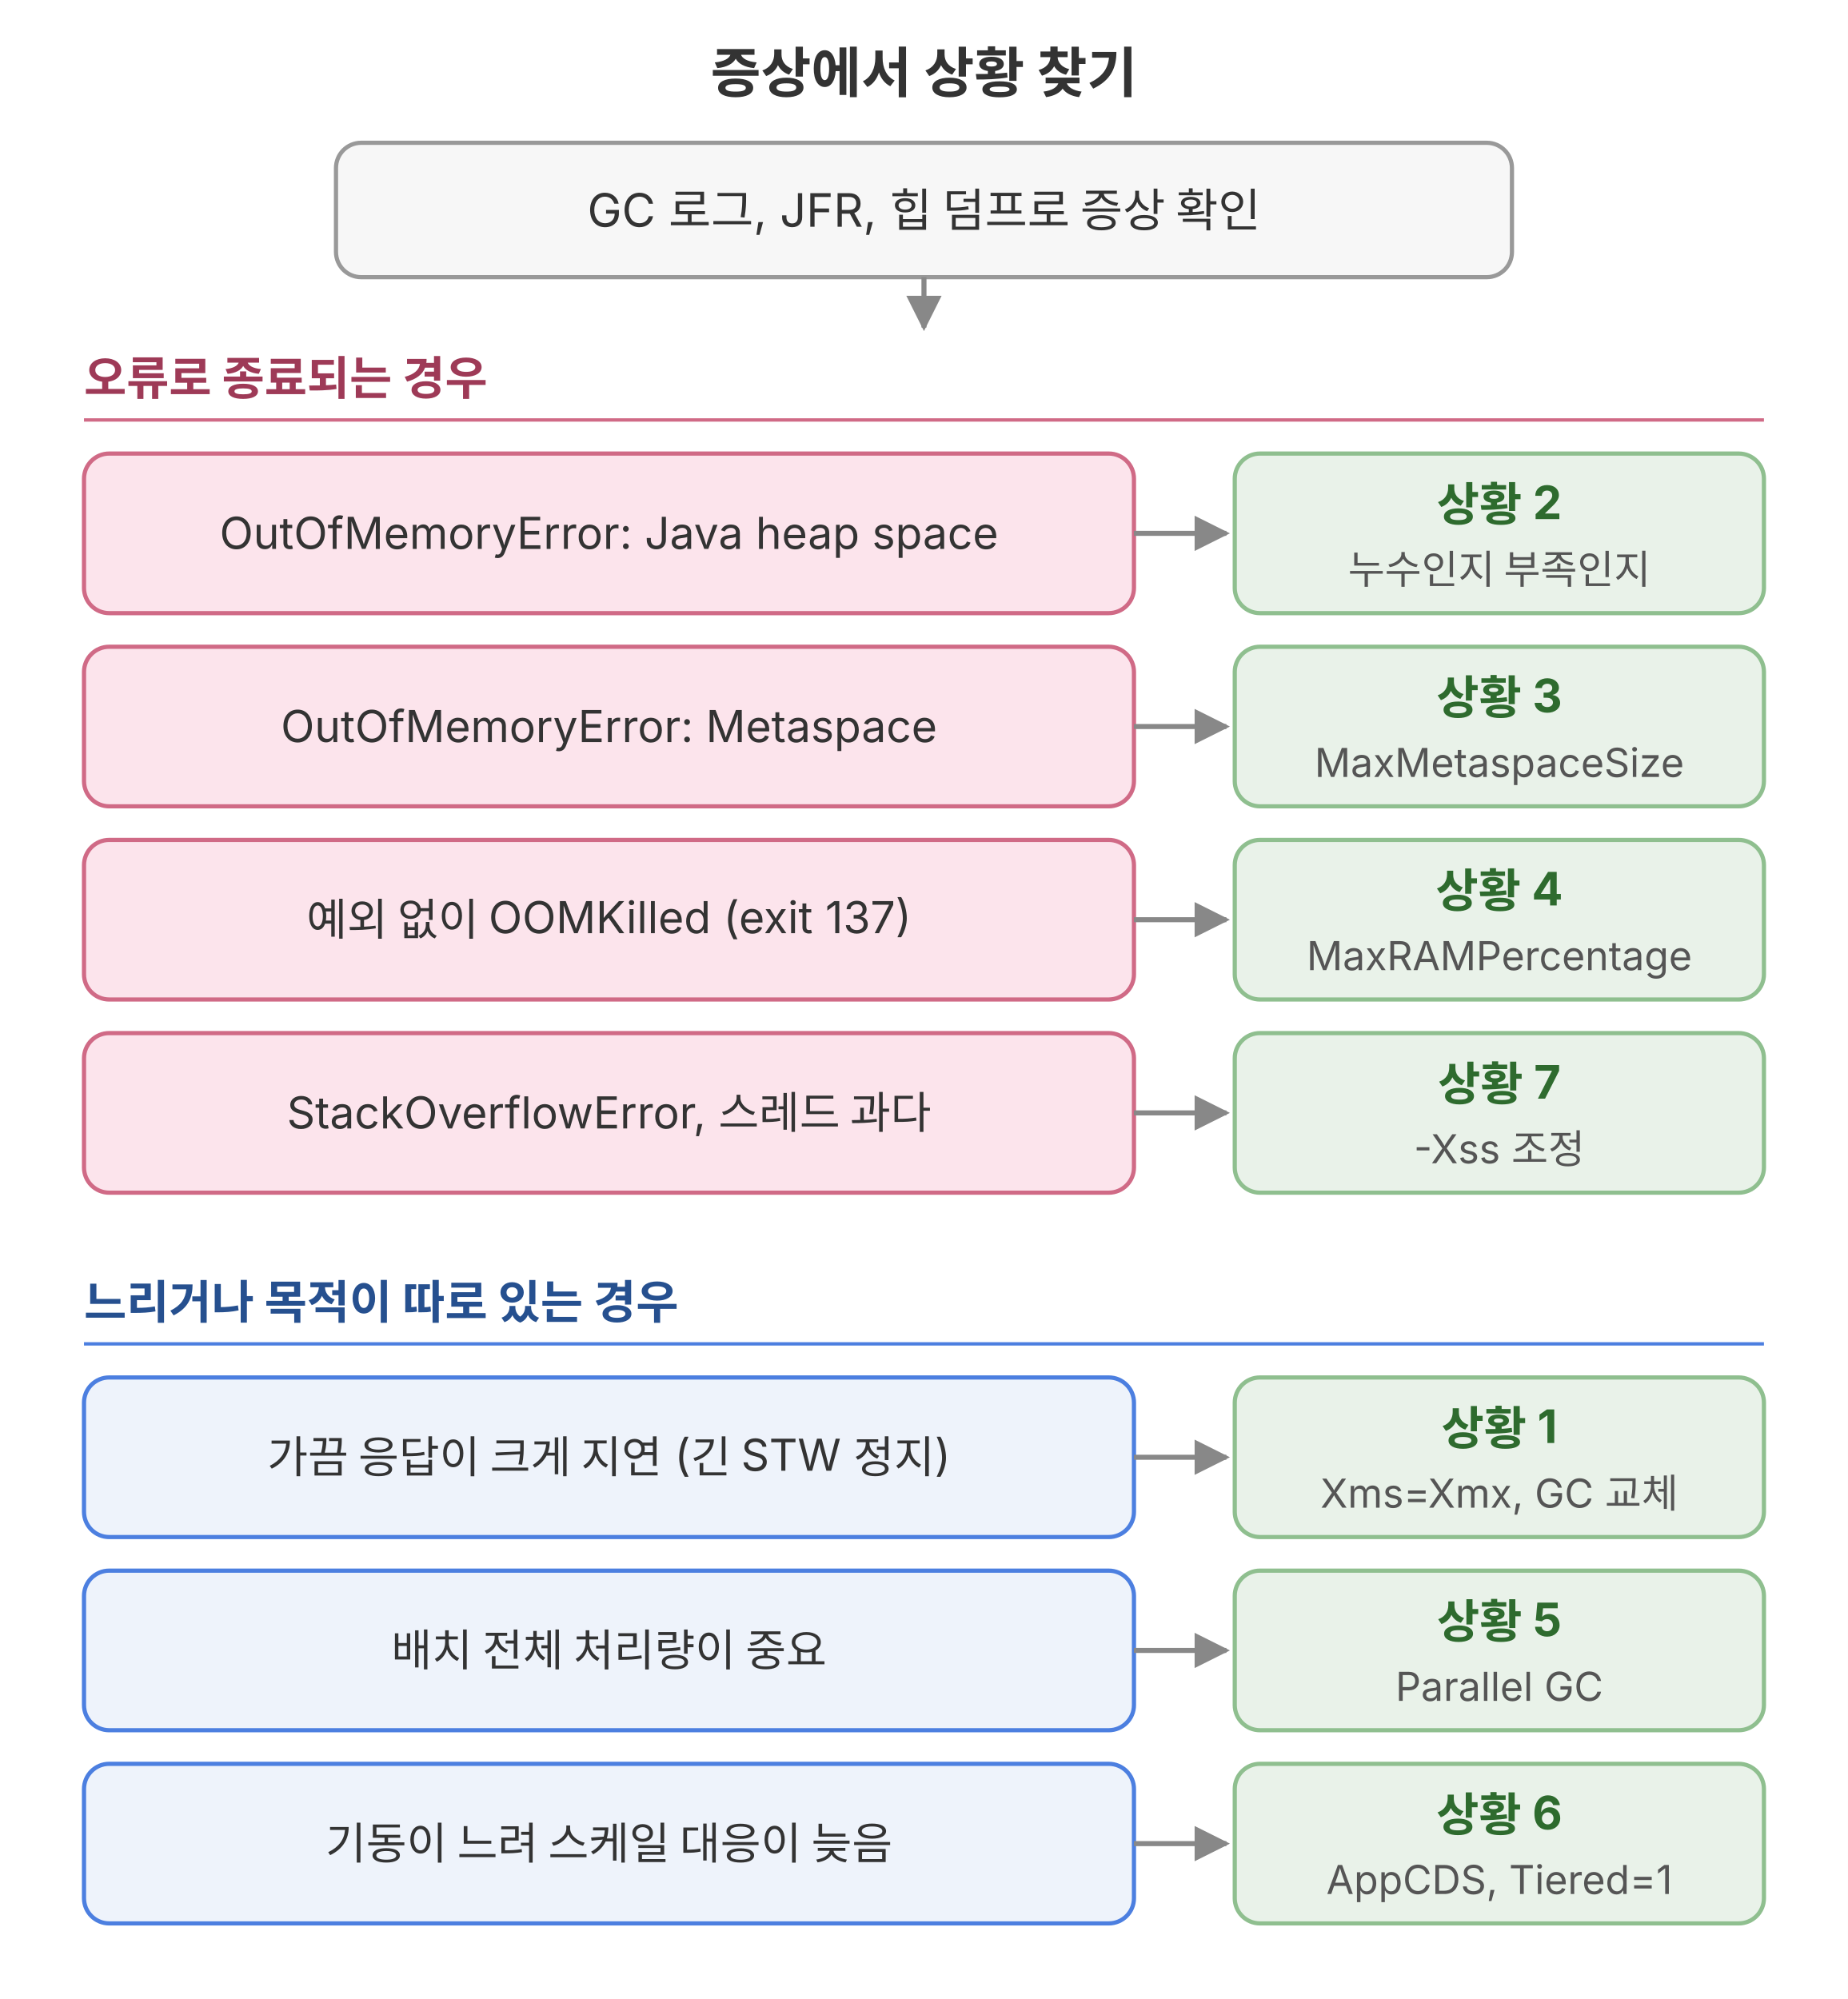
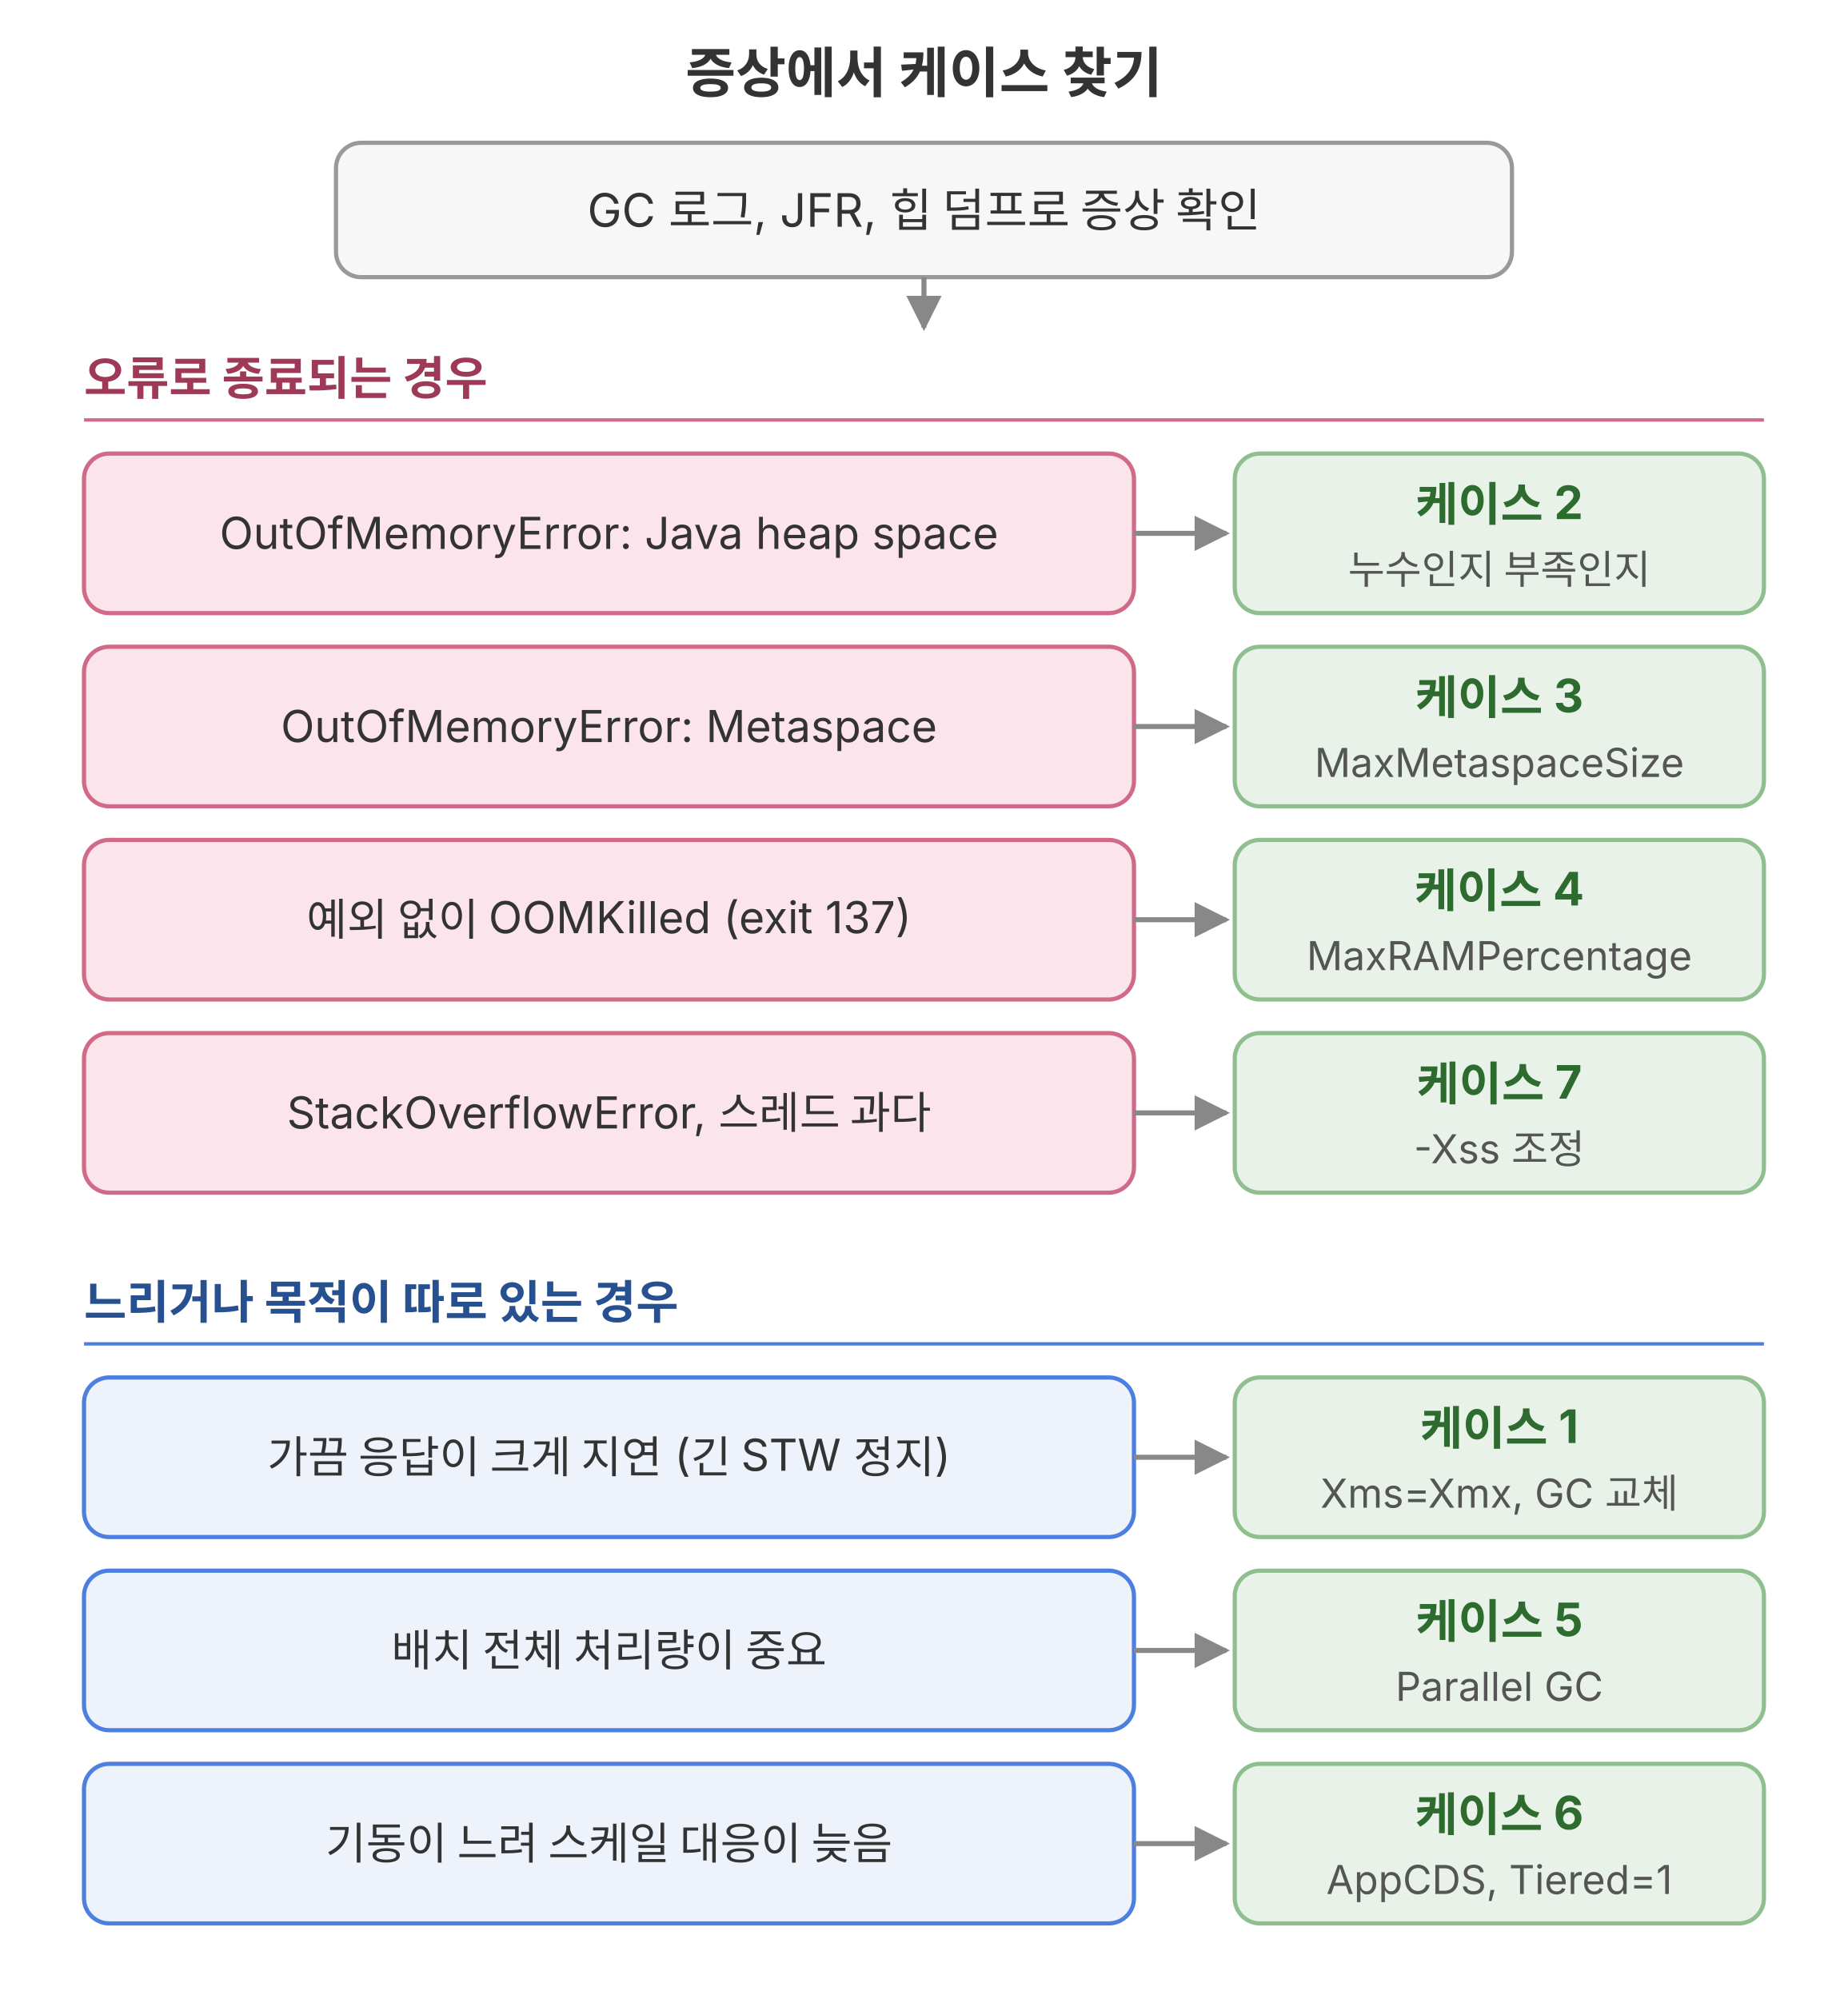
<svg xmlns="http://www.w3.org/2000/svg" width="440" height="476" viewBox="0 0 440 476" font-family="-apple-system, 'Segoe UI', 'Noto Sans KR', sans-serif">
  <defs>
    <marker id="ah" viewBox="0 0 10 10" refX="9" refY="5" markerWidth="7" markerHeight="7" orient="auto-start-reverse">
      <path d="M0,0 L10,5 L0,10 z" fill="#888" />
    </marker>
  </defs>
  <rect x="0" y="0" width="440" height="476" fill="#FFFFFF" />
-   <text x="220.0" y="22" font-size="13" fill="#333" text-anchor="middle" font-weight="bold">증상에서 상황 찾기</text>
+   <text x="220.0" y="22" font-size="13" fill="#333" text-anchor="middle" font-weight="bold">증상에서 케이스 찾기</text>
  <rect x="80" y="34" width="280" height="32" rx="6" fill="#F7F7F7" stroke="#999999" />
  <text x="220" y="54" font-size="11" fill="#333" text-anchor="middle">GC 로그, JFR, 힙 덤프로 증상 확인</text>
  <line x1="220" y1="66" x2="220" y2="78" stroke="#888" stroke-width="1.2" marker-end="url(#ah)" />
  <text x="20" y="94" font-size="11" fill="#9E3A57" text-anchor="start" font-weight="bold">오류로 종료되는 경우</text>
  <line x1="20" y1="100" x2="420" y2="100" stroke="#D06A86" stroke-width="0.8" />
  <rect x="20" y="108" width="250" height="38" rx="6" fill="#FCE4EC" stroke="#D06A86" />
  <text x="145" y="130.7" font-size="10.5" fill="#333" text-anchor="middle">OutOfMemoryError: Java heap space</text>
  <line x1="270" y1="127" x2="292" y2="127" stroke="#888" stroke-width="1.2" marker-end="url(#ah)" />
  <rect x="294" y="108" width="126" height="38" rx="6" fill="#E9F2E9" stroke="#8FBF8F" />
-   <text x="357" y="124" font-size="11" fill="#2E6B2E" text-anchor="middle" font-weight="bold">상황 2</text>
+   <text x="357" y="124" font-size="11" fill="#2E6B2E" text-anchor="middle" font-weight="bold">케이스 2</text>
  <text x="357" y="139" font-size="9.5" fill="#555" text-anchor="middle">누수인지 부족인지</text>
  <rect x="20" y="154" width="250" height="38" rx="6" fill="#FCE4EC" stroke="#D06A86" />
  <text x="145" y="176.7" font-size="10.5" fill="#333" text-anchor="middle">OutOfMemoryError: Metaspace</text>
  <line x1="270" y1="173" x2="292" y2="173" stroke="#888" stroke-width="1.2" marker-end="url(#ah)" />
  <rect x="294" y="154" width="126" height="38" rx="6" fill="#E9F2E9" stroke="#8FBF8F" />
-   <text x="357" y="170" font-size="11" fill="#2E6B2E" text-anchor="middle" font-weight="bold">상황 3</text>
+   <text x="357" y="170" font-size="11" fill="#2E6B2E" text-anchor="middle" font-weight="bold">케이스 3</text>
  <text x="357" y="185" font-size="9.5" fill="#555" text-anchor="middle">MaxMetaspaceSize</text>
  <rect x="20" y="200" width="250" height="38" rx="6" fill="#FCE4EC" stroke="#D06A86" />
  <text x="145" y="222.7" font-size="10.5" fill="#333" text-anchor="middle">예외 없이 OOMKilled (exit 137)</text>
  <line x1="270" y1="219" x2="292" y2="219" stroke="#888" stroke-width="1.2" marker-end="url(#ah)" />
  <rect x="294" y="200" width="126" height="38" rx="6" fill="#E9F2E9" stroke="#8FBF8F" />
-   <text x="357" y="216" font-size="11" fill="#2E6B2E" text-anchor="middle" font-weight="bold">상황 4</text>
+   <text x="357" y="216" font-size="11" fill="#2E6B2E" text-anchor="middle" font-weight="bold">케이스 4</text>
  <text x="357" y="231" font-size="9.5" fill="#555" text-anchor="middle">MaxRAMPercentage</text>
  <rect x="20" y="246" width="250" height="38" rx="6" fill="#FCE4EC" stroke="#D06A86" />
  <text x="145" y="268.7" font-size="10.5" fill="#333" text-anchor="middle">StackOverflowError, 스레드 과다</text>
  <line x1="270" y1="265" x2="292" y2="265" stroke="#888" stroke-width="1.2" marker-end="url(#ah)" />
  <rect x="294" y="246" width="126" height="38" rx="6" fill="#E9F2E9" stroke="#8FBF8F" />
-   <text x="357" y="262" font-size="11" fill="#2E6B2E" text-anchor="middle" font-weight="bold">상황 7</text>
+   <text x="357" y="262" font-size="11" fill="#2E6B2E" text-anchor="middle" font-weight="bold">케이스 7</text>
  <text x="357" y="277" font-size="9.5" fill="#555" text-anchor="middle">-Xss 조정</text>
  <text x="20" y="314" font-size="11" fill="#26508F" text-anchor="start" font-weight="bold">느리거나 목적이 따로 있는 경우</text>
  <line x1="20" y1="320" x2="420" y2="320" stroke="#4C7FE0" stroke-width="0.8" />
  <rect x="20" y="328" width="250" height="38" rx="6" fill="#EEF3FB" stroke="#4C7FE0" />
  <text x="145" y="350.7" font-size="10.5" fill="#333" text-anchor="middle">가끔 응답이 크게 지연 (긴 STW 정지)</text>
  <line x1="270" y1="347" x2="292" y2="347" stroke="#888" stroke-width="1.2" marker-end="url(#ah)" />
  <rect x="294" y="328" width="126" height="38" rx="6" fill="#E9F2E9" stroke="#8FBF8F" />
-   <text x="357" y="344" font-size="11" fill="#2E6B2E" text-anchor="middle" font-weight="bold">상황 1</text>
+   <text x="357" y="344" font-size="11" fill="#2E6B2E" text-anchor="middle" font-weight="bold">케이스 1</text>
  <text x="357" y="359" font-size="9.5" fill="#555" text-anchor="middle">Xms=Xmx, GC 교체</text>
  <rect x="20" y="374" width="250" height="38" rx="6" fill="#EEF3FB" stroke="#4C7FE0" />
  <text x="145" y="396.7" font-size="10.5" fill="#333" text-anchor="middle">배치 전체 처리량이 중요</text>
  <line x1="270" y1="393" x2="292" y2="393" stroke="#888" stroke-width="1.2" marker-end="url(#ah)" />
  <rect x="294" y="374" width="126" height="38" rx="6" fill="#E9F2E9" stroke="#8FBF8F" />
-   <text x="357" y="390" font-size="11" fill="#2E6B2E" text-anchor="middle" font-weight="bold">상황 5</text>
+   <text x="357" y="390" font-size="11" fill="#2E6B2E" text-anchor="middle" font-weight="bold">케이스 5</text>
  <text x="357" y="405" font-size="9.5" fill="#555" text-anchor="middle">Parallel GC</text>
  <rect x="20" y="420" width="250" height="38" rx="6" fill="#EEF3FB" stroke="#4C7FE0" />
  <text x="145" y="442.7" font-size="10.5" fill="#333" text-anchor="middle">기동이 느려 스케일 대응이 늦음</text>
  <line x1="270" y1="439" x2="292" y2="439" stroke="#888" stroke-width="1.2" marker-end="url(#ah)" />
  <rect x="294" y="420" width="126" height="38" rx="6" fill="#E9F2E9" stroke="#8FBF8F" />
-   <text x="357" y="436" font-size="11" fill="#2E6B2E" text-anchor="middle" font-weight="bold">상황 6</text>
+   <text x="357" y="436" font-size="11" fill="#2E6B2E" text-anchor="middle" font-weight="bold">케이스 6</text>
  <text x="357" y="451" font-size="9.5" fill="#555" text-anchor="middle">AppCDS, Tiered=1</text>
</svg>
